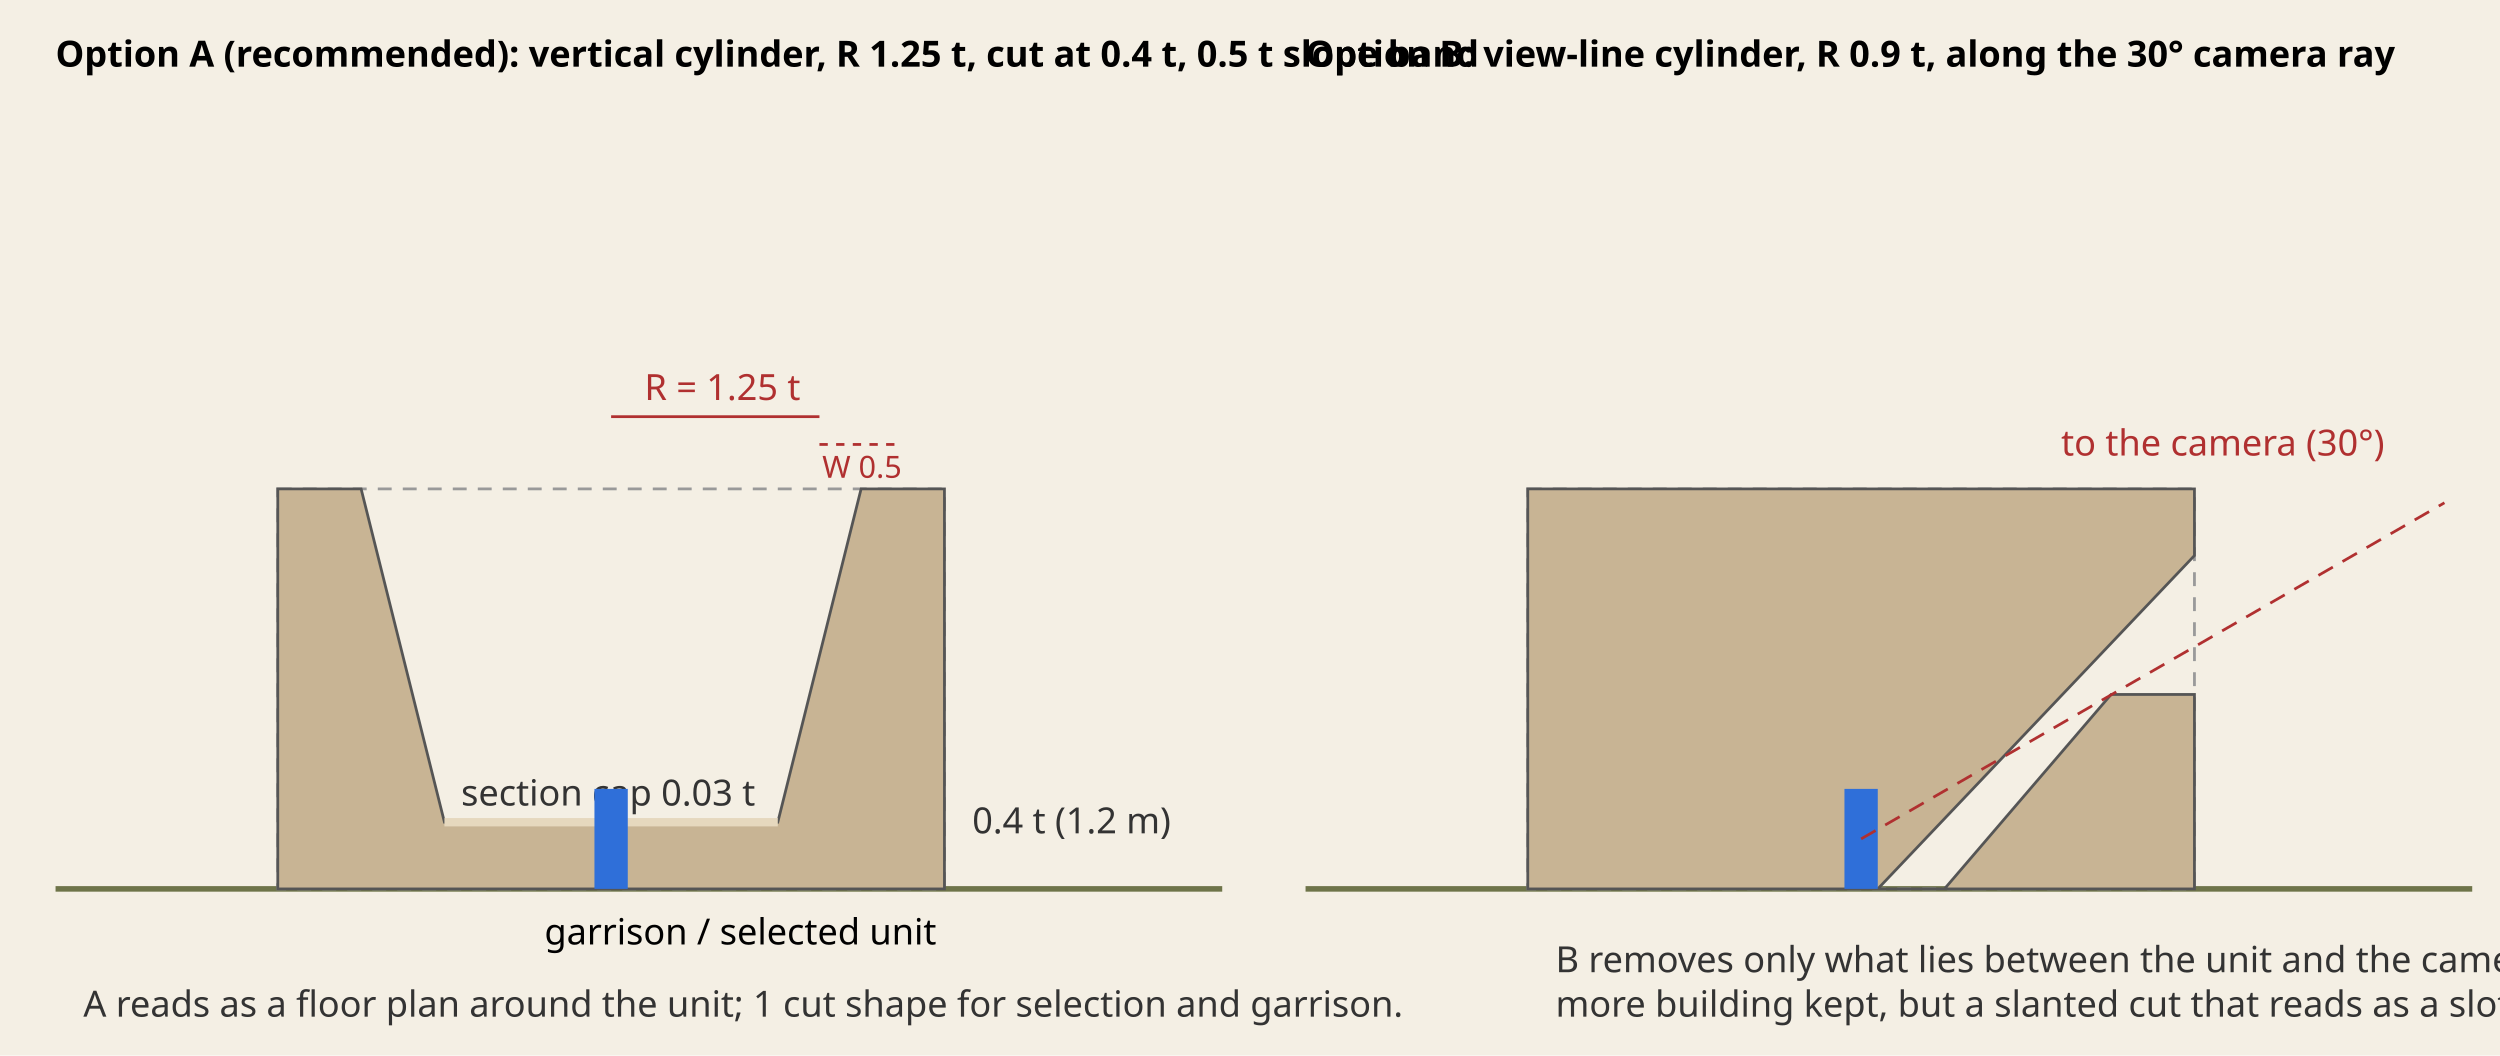
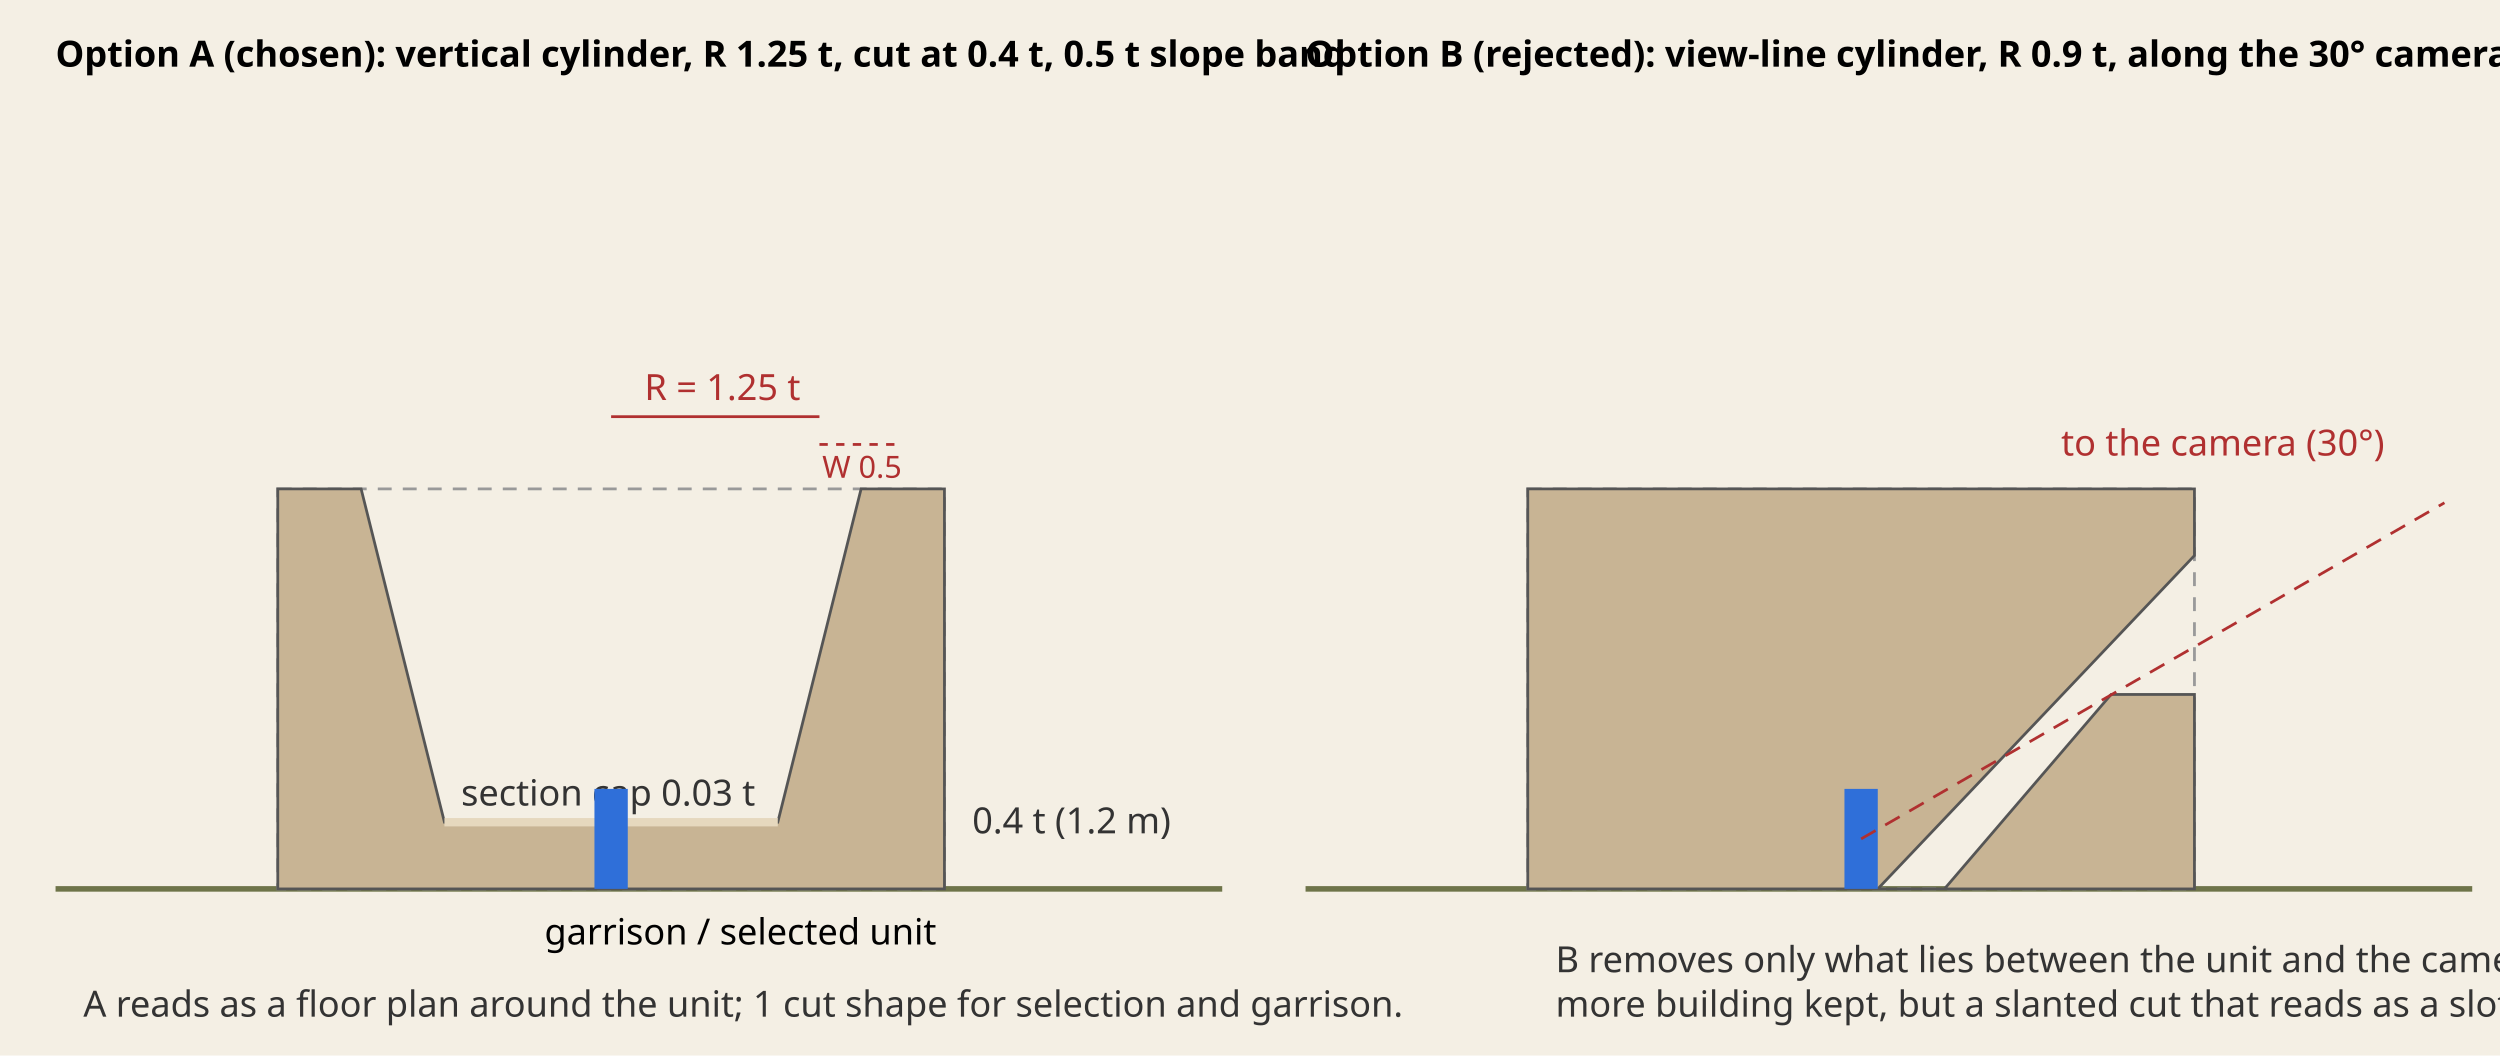
<svg xmlns="http://www.w3.org/2000/svg" width="900" height="380" viewBox="0 0 900 380" font-family="sans-serif" font-size="13">
  <rect width="900" height="380" fill="#f4efe4" />
-   <text x="20" y="24" font-weight="bold">Option A (recommended): vertical cylinder, R 1.25 t, cut at 0.4 t, 0.5 t slope band</text>
-   <text x="470" y="24" font-weight="bold">Option B: view-line cylinder, R 0.9 t, along the 30° camera ray</text>
+   <text x="20" y="24" font-weight="bold">Option A (chosen): vertical cylinder, R 1.25 t, cut at 0.4 t, 0.5 t slope band</text>
+   <text x="470" y="24" font-weight="bold">Option B (rejected): view-line cylinder, R 0.9 t, along the 30° camera ray</text>
  <line x1="20" y1="320" x2="440" y2="320" stroke="#6e7449" stroke-width="2" />
  <line x1="470" y1="320" x2="890" y2="320" stroke="#6e7449" stroke-width="2" />
  <rect x="100" y="176" width="240" height="144" fill="none" stroke="#999" stroke-dasharray="5 4" />
  <polygon points="100,176 100,320 340,320 340,176 310,176 280,296 160,296 130,176" fill="#c8b494" stroke="#555" />
  <line x1="160" y1="296" x2="280" y2="296" stroke="#e6d8be" stroke-width="3" />
  <text x="166" y="290" fill="#333">section cap 0.03 t</text>
  <rect x="214" y="284" width="12" height="36" fill="#2f6fd9" />
  <text x="196" y="340">garrison / selected unit</text>
  <line x1="220" y1="150" x2="295" y2="150" stroke="#b03030" />
  <text x="232" y="144" fill="#b03030">R = 1.25 t</text>
  <line x1="295" y1="160" x2="325" y2="160" stroke="#b03030" stroke-dasharray="3 3" />
  <text x="296" y="172" fill="#b03030" font-size="11">W 0.5</text>
  <text x="350" y="300" fill="#333">0.4 t (1.2 m)</text>
  <rect x="550" y="176" width="240" height="144" fill="none" stroke="#999" stroke-dasharray="5 4" />
  <polygon points="550,176 550,320 790,320 790,250 760,250 700,320 676,320 790,200 790,176" fill="#c8b494" stroke="#555" />
  <rect x="664" y="284" width="12" height="36" fill="#2f6fd9" />
  <line x1="670" y1="302" x2="880" y2="181" stroke="#b03030" stroke-dasharray="6 4" />
  <text x="742" y="164" fill="#b03030">to the camera (30°)</text>
  <text x="560" y="350" fill="#333">B removes only what lies between the unit and the camera:</text>
  <text x="560" y="366" fill="#333">more building kept, but a slanted cut that reads as a slot.</text>
  <text x="30" y="366" fill="#333">A reads as a floor plan around the unit; 1 cut shape for selection and garrison.</text>
</svg>
